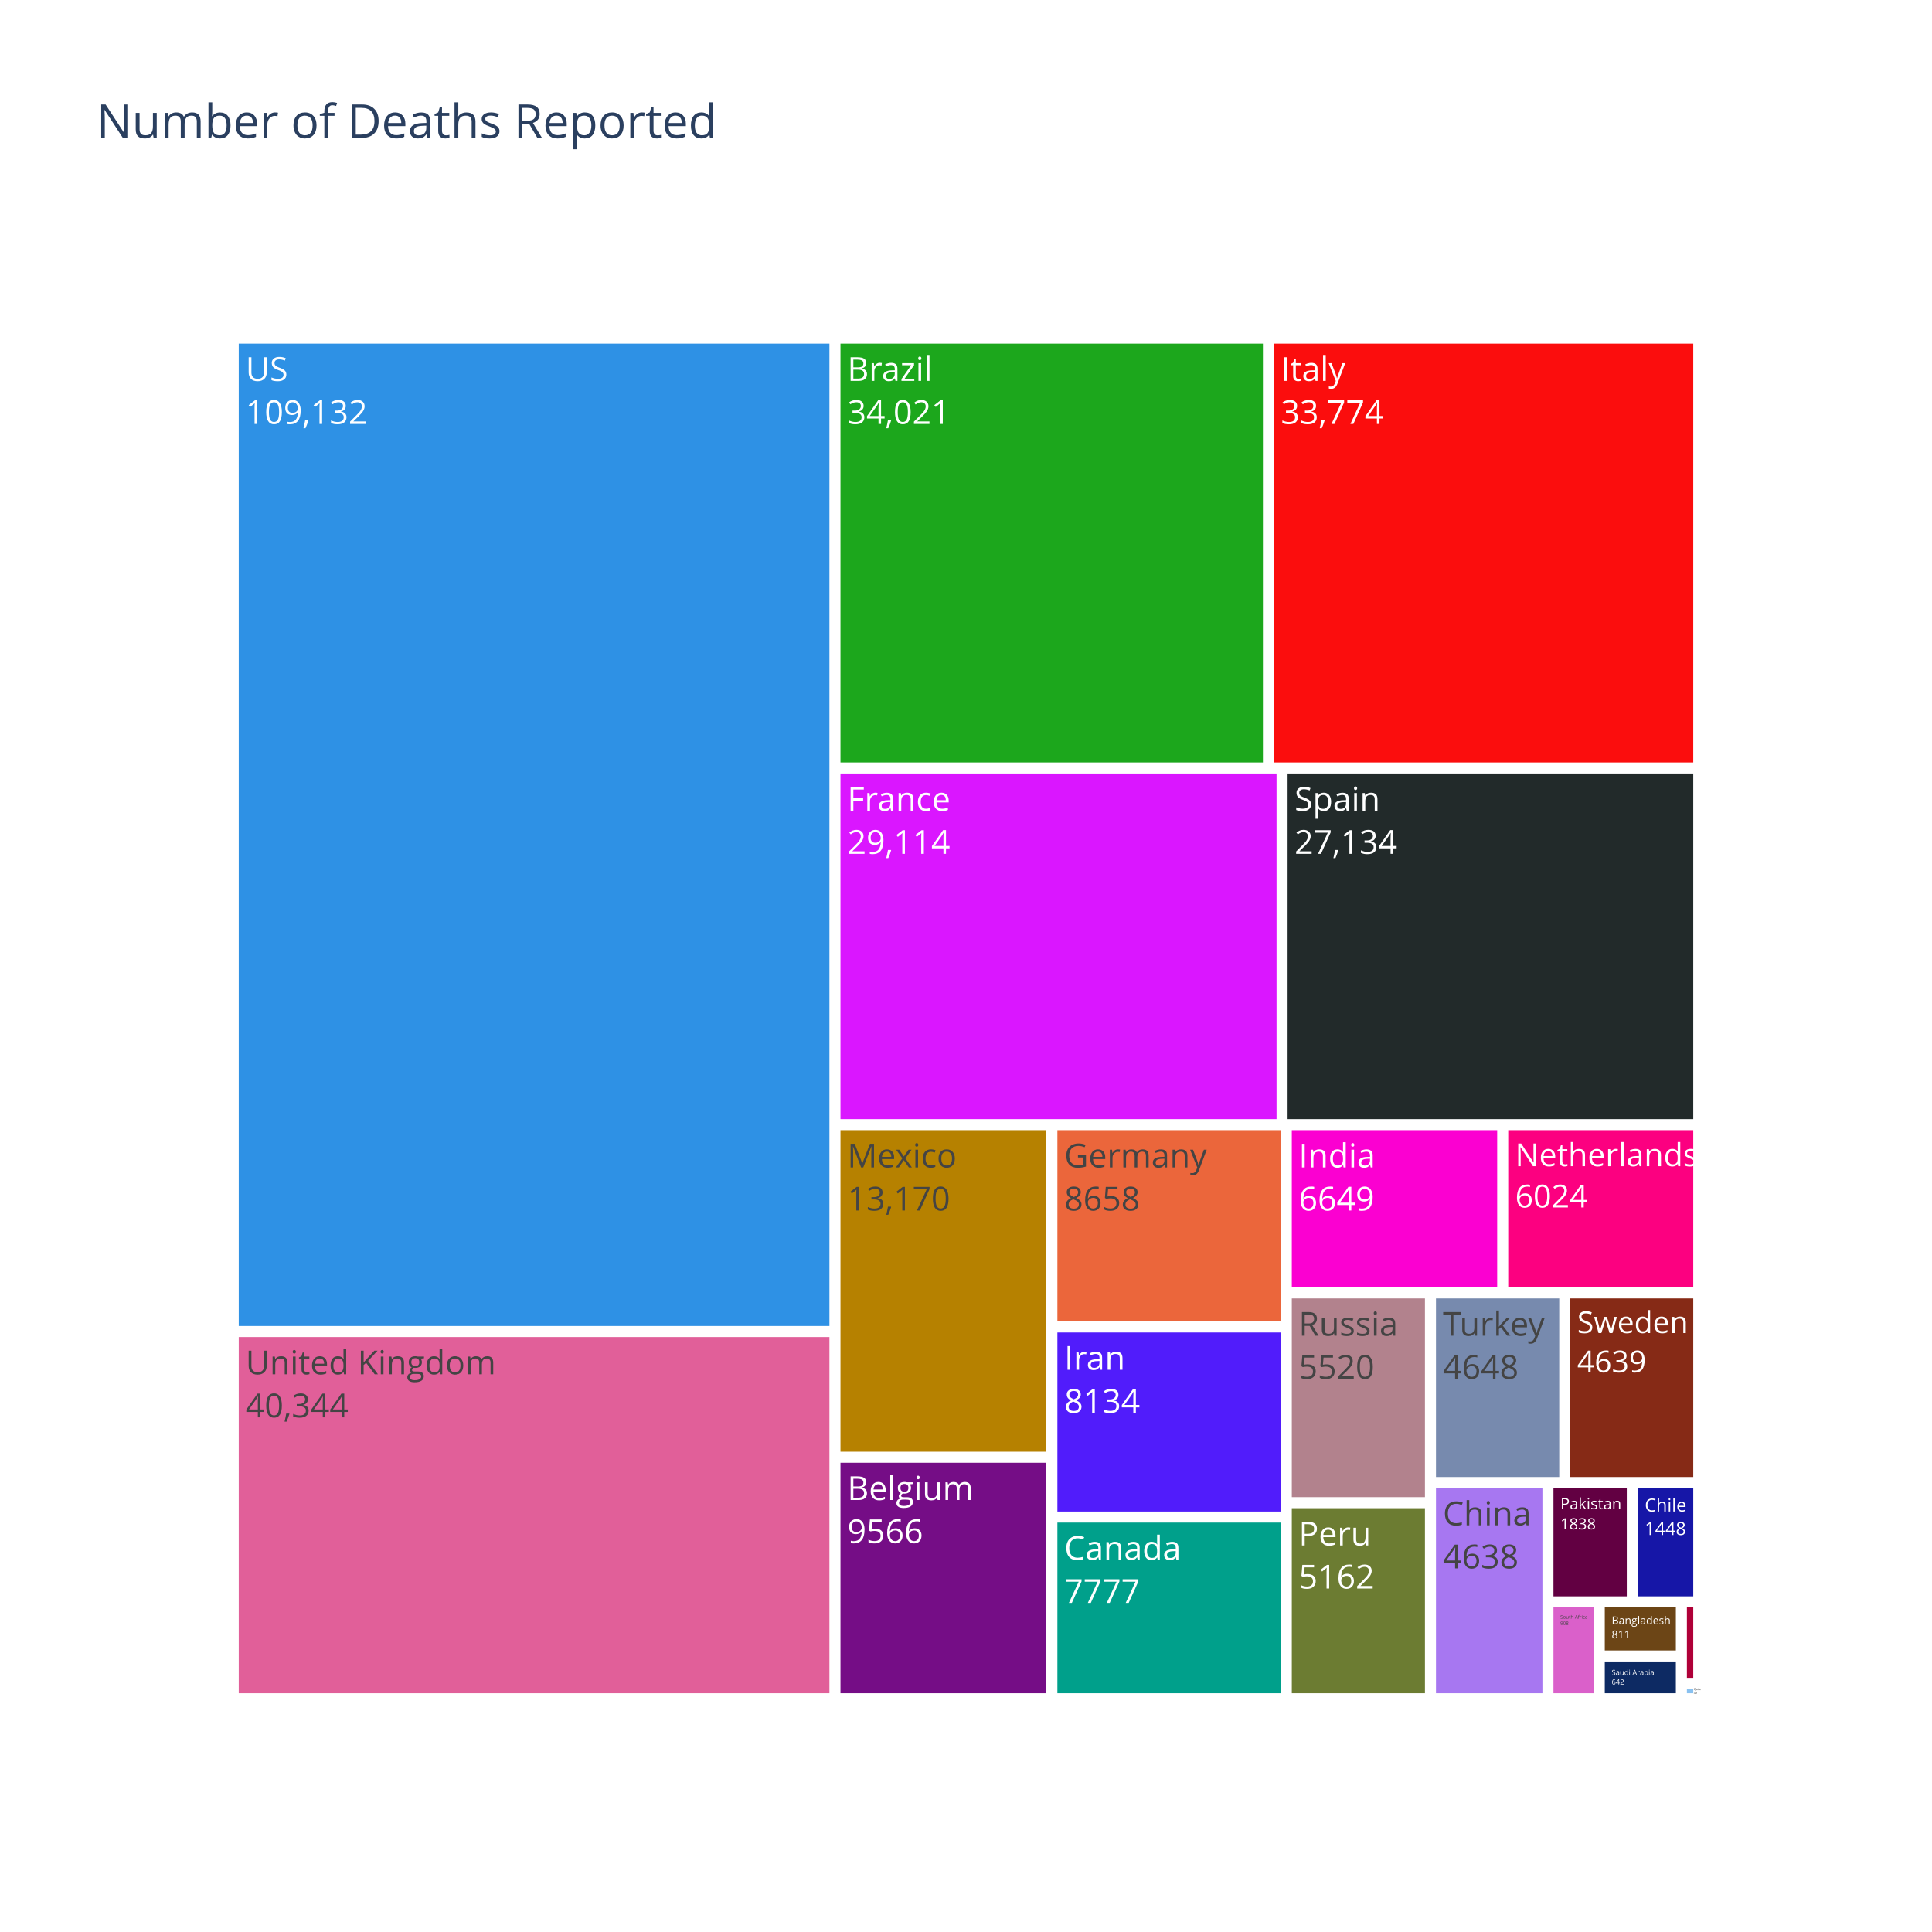
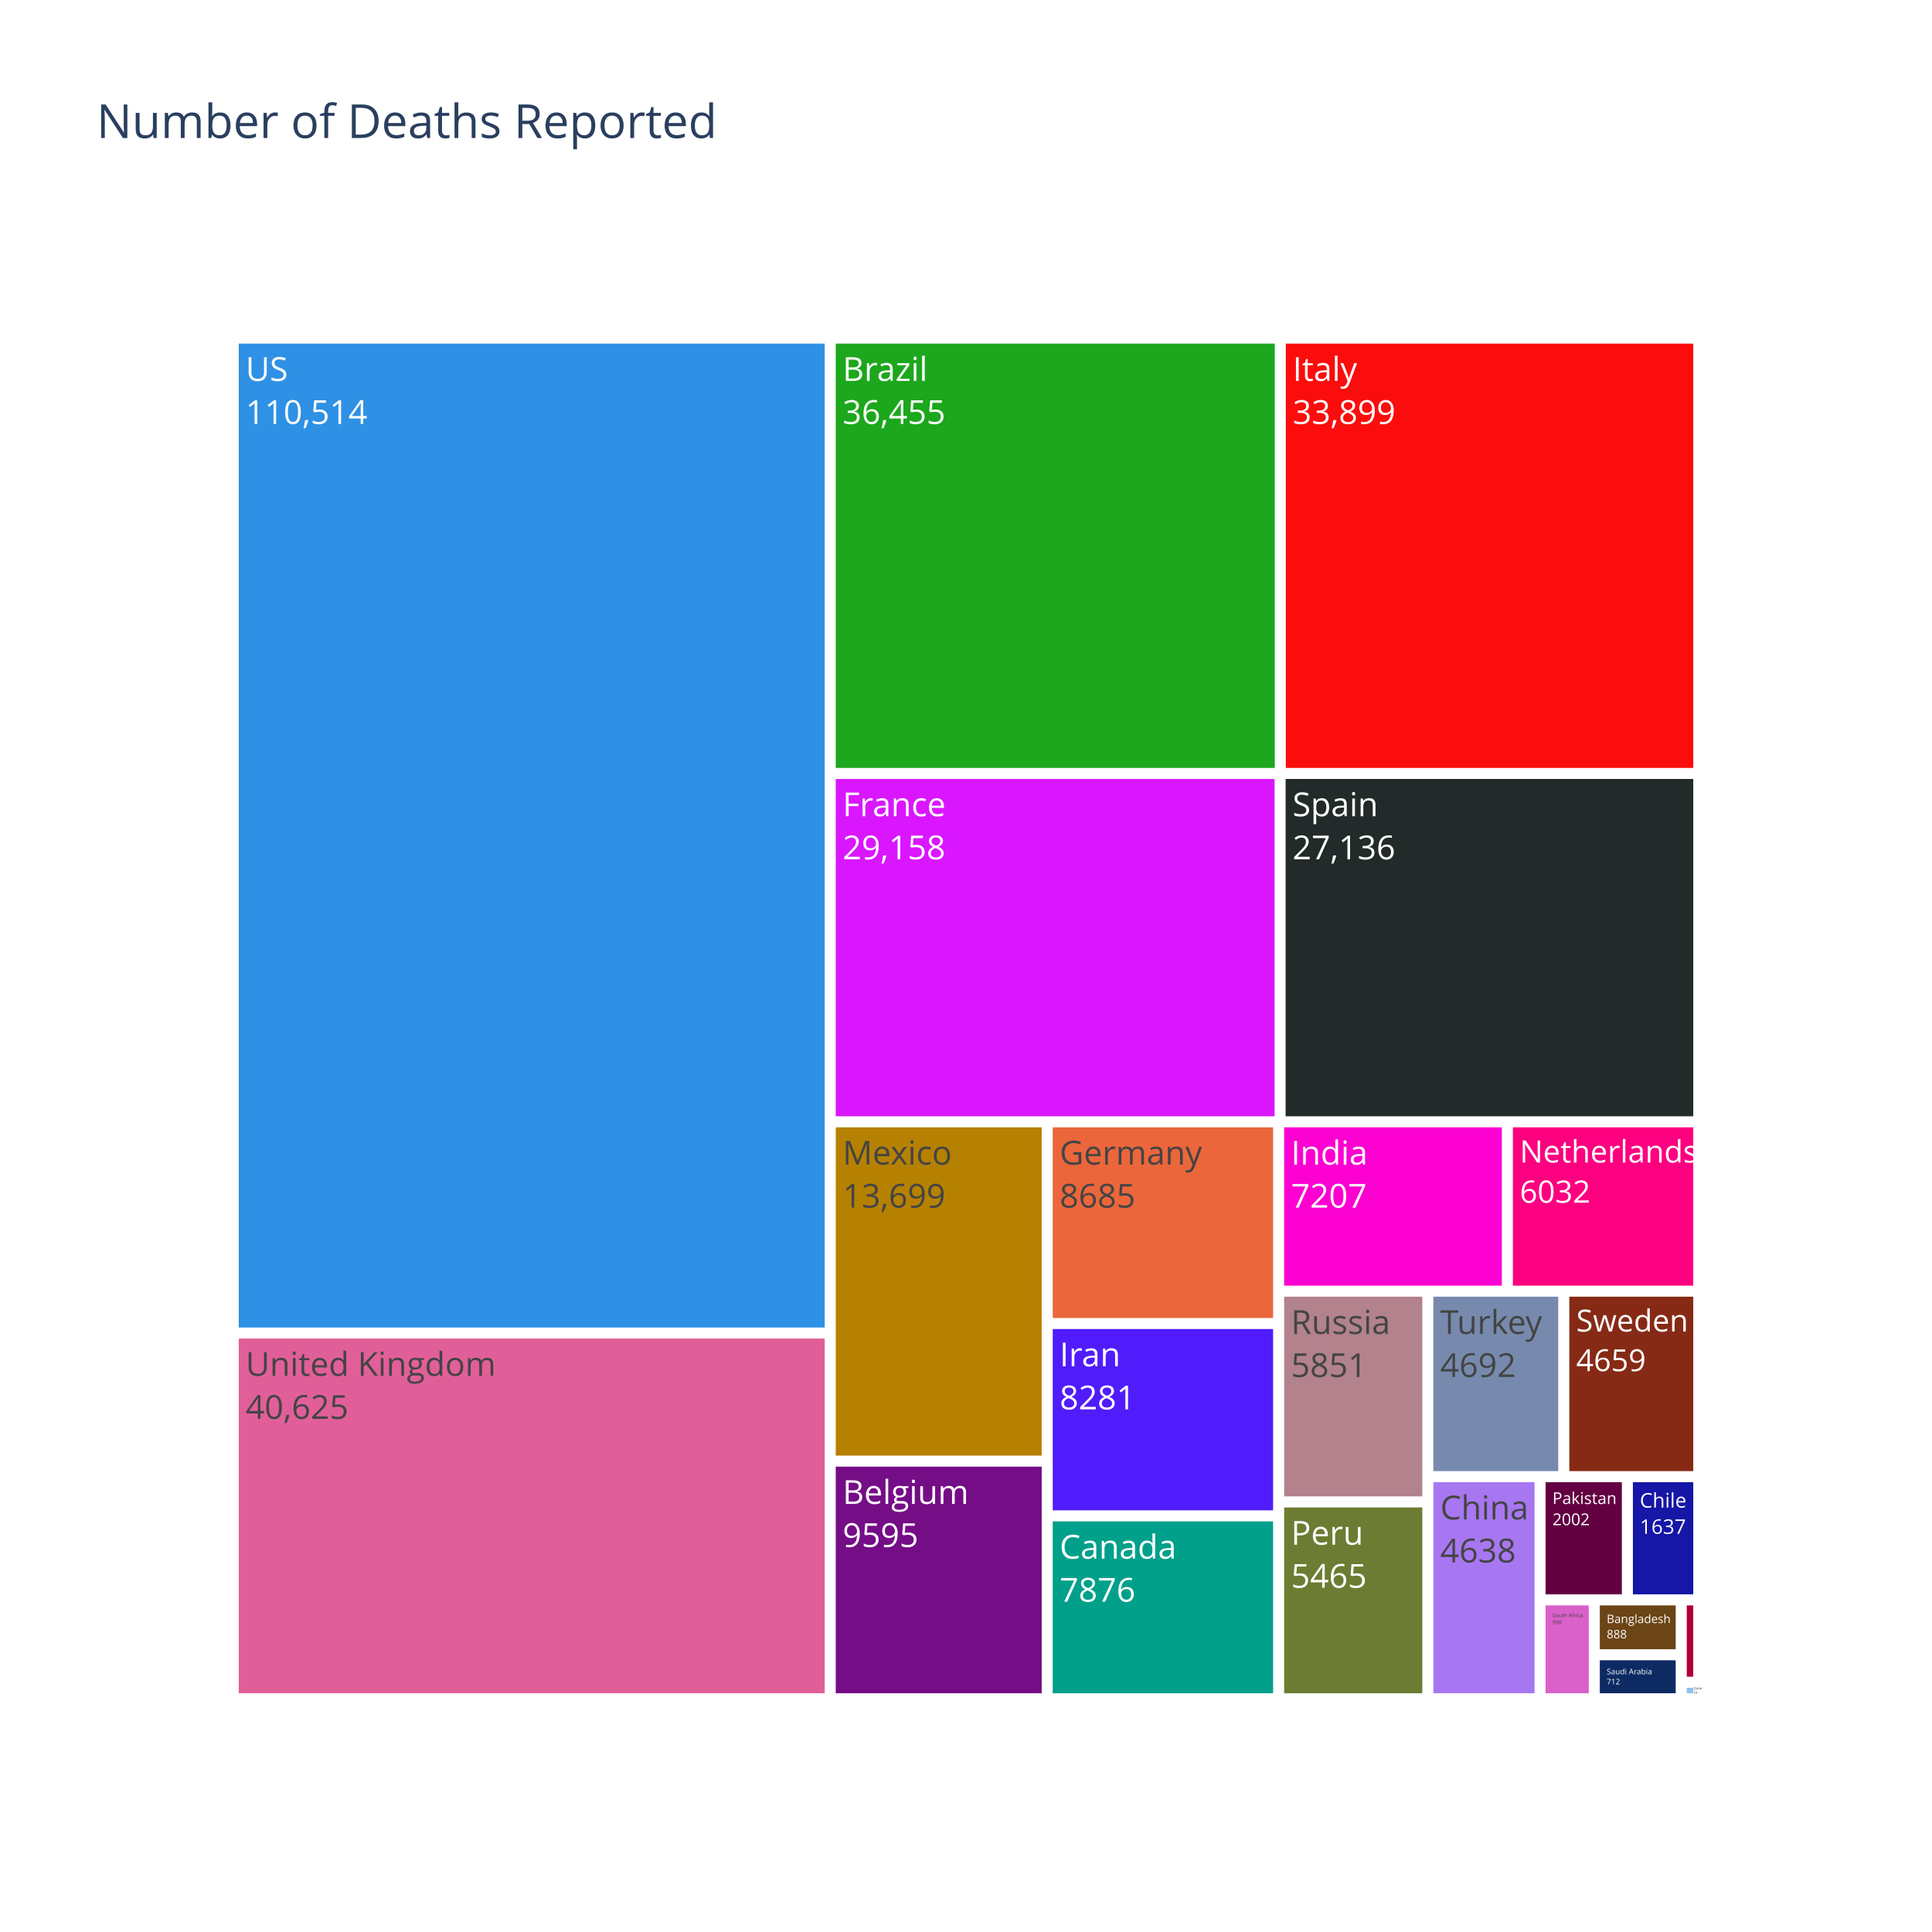
<svg xmlns="http://www.w3.org/2000/svg" class="main-svg" width="700" height="700" style="" viewBox="0 0 700 700">
  <rect x="0" y="0" width="700" height="700" style="fill: rgb(255, 255, 255); fill-opacity: 1;" />
-   <defs id="defs-626f45">
+   <defs id="defs-790d13">
    <g class="clips" />
    <g class="gradients" />
  </defs>
  <g class="bglayer" />
  <g class="layer-below">
    <g class="imagelayer" />
    <g class="shapelayer" />
  </g>
  <g class="cartesianlayer" />
  <g class="polarlayer" />
  <g class="ternarylayer" />
  <g class="geolayer" />
  <g class="funnelarealayer" />
  <g class="pielayer" />
  <g class="treemaplayer">
    <g class="trace treemap" style="opacity: 1;">
      <g class="slice cursor-pointer">
        <path class="surface" d="M80,100L620,100L620,620L80,620Z" style="pointer-events: all; stroke-width: 0; fill: rgb(0, 0, 0); fill-opacity: 0; stroke: rgb(0, 0, 0); stroke-opacity: 0; opacity: 0;" />
        <g class="slicetext">
          <text data-notex="1" class="slicetext" text-anchor="start" x="0" y="0" style="font-family: 'Open Sans', verdana, arial, sans-serif; font-size: 12px; fill: rgb(42, 63, 95); fill-opacity: 1; white-space: pre;" transform="translate(86,114)"> </text>
        </g>
      </g>
      <g class="slice cursor-pointer">
-         <path class="surface" d="M86,124L301.019,124L301.019,480.938L86,480.938Z" style="pointer-events: all; stroke-width: 1; fill: rgb(46, 145, 229); fill-opacity: 1; stroke: rgb(255, 255, 255); stroke-opacity: 1; opacity: 1;" />
+         <path class="surface" d="M86,124L299.304,124L299.304,481.485L86,481.485Z" style="pointer-events: all; stroke-width: 1; fill: rgb(46, 145, 229); fill-opacity: 1; stroke: rgb(255, 255, 255); stroke-opacity: 1; opacity: 1;" />
        <g class="slicetext">
          <text data-notex="1" class="slicetext" text-anchor="start" x="0" y="0" style="font-family: 'Open Sans', verdana, arial, sans-serif; font-size: 12px; fill: rgb(255, 255, 255); fill-opacity: 1; white-space: pre;" transform="translate(89,138)">
            <tspan class="line" dy="0em" x="0" y="0">US</tspan>
-             <tspan class="line" dy="1.3em" x="0" y="0">109,132</tspan>
-           </text>
-         </g>
-       </g>
-       <g class="slice cursor-pointer">
-         <path class="surface" d="M86,483.938L301.019,483.938L301.019,614L86,614Z" style="pointer-events: all; stroke-width: 1; fill: rgb(225, 95, 153); fill-opacity: 1; stroke: rgb(255, 255, 255); stroke-opacity: 1; opacity: 1;" />
-         <g class="slicetext">
-           <text data-notex="1" class="slicetext" text-anchor="start" x="0" y="0" style="font-family: 'Open Sans', verdana, arial, sans-serif; font-size: 12px; fill: rgb(68, 68, 68); fill-opacity: 1; white-space: pre;" transform="translate(89,497.9379)">
+             <tspan class="line" dy="1.3em" x="0" y="0">110,514</tspan>
+           </text>
+         </g>
+       </g>
+       <g class="slice cursor-pointer">
+         <path class="surface" d="M86,484.485L299.304,484.485L299.304,614L86,614Z" style="pointer-events: all; stroke-width: 1; fill: rgb(225, 95, 153); fill-opacity: 1; stroke: rgb(255, 255, 255); stroke-opacity: 1; opacity: 1;" />
+         <g class="slicetext">
+           <text data-notex="1" class="slicetext" text-anchor="start" x="0" y="0" style="font-family: 'Open Sans', verdana, arial, sans-serif; font-size: 12px; fill: rgb(68, 68, 68); fill-opacity: 1; white-space: pre;" transform="translate(89,498.4854)">
            <tspan class="line" dy="0em" x="0" y="0">United Kingdom</tspan>
-             <tspan class="line" dy="1.3em" x="0" y="0">40,344</tspan>
-           </text>
-         </g>
-       </g>
-       <g class="slice cursor-pointer">
-         <path class="surface" d="M304.019,124L458.08,124L458.08,276.758L304.019,276.758Z" style="pointer-events: all; stroke-width: 1; fill: rgb(28, 167, 28); fill-opacity: 1; stroke: rgb(255, 255, 255); stroke-opacity: 1; opacity: 1;" />
-         <g class="slicetext">
-           <text data-notex="1" class="slicetext" text-anchor="start" x="0" y="0" style="font-family: 'Open Sans', verdana, arial, sans-serif; font-size: 12px; fill: rgb(255, 255, 255); fill-opacity: 1; white-space: pre;" transform="translate(307.0189,138)">
+             <tspan class="line" dy="1.3em" x="0" y="0">40,625</tspan>
+           </text>
+         </g>
+       </g>
+       <g class="slice cursor-pointer">
+         <path class="surface" d="M302.304,124L462.369,124L462.369,278.737L302.304,278.737Z" style="pointer-events: all; stroke-width: 1; fill: rgb(28, 167, 28); fill-opacity: 1; stroke: rgb(255, 255, 255); stroke-opacity: 1; opacity: 1;" />
+         <g class="slicetext">
+           <text data-notex="1" class="slicetext" text-anchor="start" x="0" y="0" style="font-family: 'Open Sans', verdana, arial, sans-serif; font-size: 12px; fill: rgb(255, 255, 255); fill-opacity: 1; white-space: pre;" transform="translate(305.3045,138)">
            <tspan class="line" dy="0em" x="0" y="0">Brazil</tspan>
-             <tspan class="line" dy="1.3em" x="0" y="0">34,021</tspan>
-           </text>
-         </g>
-       </g>
-       <g class="slice cursor-pointer">
-         <path class="surface" d="M461.08,124L614,124L614,276.758L461.08,276.758Z" style="pointer-events: all; stroke-width: 1; fill: rgb(251, 13, 13); fill-opacity: 1; stroke: rgb(255, 255, 255); stroke-opacity: 1; opacity: 1;" />
-         <g class="slicetext">
-           <text data-notex="1" class="slicetext" text-anchor="start" x="0" y="0" style="font-family: 'Open Sans', verdana, arial, sans-serif; font-size: 12px; fill: rgb(255, 255, 255); fill-opacity: 1; white-space: pre;" transform="translate(464.0796,138)">
+             <tspan class="line" dy="1.3em" x="0" y="0">36,455</tspan>
+           </text>
+         </g>
+       </g>
+       <g class="slice cursor-pointer">
+         <path class="surface" d="M465.369,124L614,124L614,278.737L465.369,278.737Z" style="pointer-events: all; stroke-width: 1; fill: rgb(251, 13, 13); fill-opacity: 1; stroke: rgb(255, 255, 255); stroke-opacity: 1; opacity: 1;" />
+         <g class="slicetext">
+           <text data-notex="1" class="slicetext" text-anchor="start" x="0" y="0" style="font-family: 'Open Sans', verdana, arial, sans-serif; font-size: 12px; fill: rgb(255, 255, 255); fill-opacity: 1; white-space: pre;" transform="translate(468.3688,138)">
            <tspan class="line" dy="0em" x="0" y="0">Italy</tspan>
-             <tspan class="line" dy="1.3em" x="0" y="0">33,774</tspan>
-           </text>
-         </g>
-       </g>
-       <g class="slice cursor-pointer">
-         <path class="surface" d="M304.019,279.758L463.018,279.758L463.018,405.986L304.019,405.986Z" style="pointer-events: all; stroke-width: 1; fill: rgb(218, 22, 255); fill-opacity: 1; stroke: rgb(255, 255, 255); stroke-opacity: 1; opacity: 1;" />
-         <g class="slicetext">
-           <text data-notex="1" class="slicetext" text-anchor="start" x="0" y="0" style="font-family: 'Open Sans', verdana, arial, sans-serif; font-size: 12px; fill: rgb(255, 255, 255); fill-opacity: 1; white-space: pre;" transform="translate(307.0189,293.7576)">
+             <tspan class="line" dy="1.3em" x="0" y="0">33,899</tspan>
+           </text>
+         </g>
+       </g>
+       <g class="slice cursor-pointer">
+         <path class="surface" d="M302.304,281.737L462.304,281.737L462.304,404.951L302.304,404.951Z" style="pointer-events: all; stroke-width: 1; fill: rgb(218, 22, 255); fill-opacity: 1; stroke: rgb(255, 255, 255); stroke-opacity: 1; opacity: 1;" />
+         <g class="slicetext">
+           <text data-notex="1" class="slicetext" text-anchor="start" x="0" y="0" style="font-family: 'Open Sans', verdana, arial, sans-serif; font-size: 12px; fill: rgb(255, 255, 255); fill-opacity: 1; white-space: pre;" transform="translate(305.3045,295.7372)">
            <tspan class="line" dy="0em" x="0" y="0">France</tspan>
-             <tspan class="line" dy="1.3em" x="0" y="0">29,114</tspan>
-           </text>
-         </g>
-       </g>
-       <g class="slice cursor-pointer">
-         <path class="surface" d="M466.018,279.758L614,279.758L614,405.986L466.018,405.986Z" style="pointer-events: all; stroke-width: 1; fill: rgb(34, 42, 42); fill-opacity: 1; stroke: rgb(255, 255, 255); stroke-opacity: 1; opacity: 1;" />
-         <g class="slicetext">
-           <text data-notex="1" class="slicetext" text-anchor="start" x="0" y="0" style="font-family: 'Open Sans', verdana, arial, sans-serif; font-size: 12px; fill: rgb(255, 255, 255); fill-opacity: 1; white-space: pre;" transform="translate(469.0181,293.7576)">
+             <tspan class="line" dy="1.3em" x="0" y="0">29,158</tspan>
+           </text>
+         </g>
+       </g>
+       <g class="slice cursor-pointer">
+         <path class="surface" d="M465.304,281.737L614,281.737L614,404.951L465.304,404.951Z" style="pointer-events: all; stroke-width: 1; fill: rgb(34, 42, 42); fill-opacity: 1; stroke: rgb(255, 255, 255); stroke-opacity: 1; opacity: 1;" />
+         <g class="slicetext">
+           <text data-notex="1" class="slicetext" text-anchor="start" x="0" y="0" style="font-family: 'Open Sans', verdana, arial, sans-serif; font-size: 12px; fill: rgb(255, 255, 255); fill-opacity: 1; white-space: pre;" transform="translate(468.304,295.7372)">
            <tspan class="line" dy="0em" x="0" y="0">Spain</tspan>
-             <tspan class="line" dy="1.3em" x="0" y="0">27,134</tspan>
-           </text>
-         </g>
-       </g>
-       <g class="slice cursor-pointer">
-         <path class="surface" d="M304.019,408.986L379.613,408.986L379.613,526.48L304.019,526.48Z" style="pointer-events: all; stroke-width: 1; fill: rgb(182, 129, 0); fill-opacity: 1; stroke: rgb(255, 255, 255); stroke-opacity: 1; opacity: 1;" />
-         <g class="slicetext">
-           <text data-notex="1" class="slicetext" text-anchor="start" x="0" y="0" style="font-family: 'Open Sans', verdana, arial, sans-serif; font-size: 12px; fill: rgb(68, 68, 68); fill-opacity: 1; white-space: pre;" transform="translate(307.0189,422.9862)">
+             <tspan class="line" dy="1.3em" x="0" y="0">27,136</tspan>
+           </text>
+         </g>
+       </g>
+       <g class="slice cursor-pointer">
+         <path class="surface" d="M302.304,407.951L377.924,407.951L377.924,527.891L302.304,527.891Z" style="pointer-events: all; stroke-width: 1; fill: rgb(182, 129, 0); fill-opacity: 1; stroke: rgb(255, 255, 255); stroke-opacity: 1; opacity: 1;" />
+         <g class="slicetext">
+           <text data-notex="1" class="slicetext" text-anchor="start" x="0" y="0" style="font-family: 'Open Sans', verdana, arial, sans-serif; font-size: 12px; fill: rgb(68, 68, 68); fill-opacity: 1; white-space: pre;" transform="translate(305.3045,421.9512)">
            <tspan class="line" dy="0em" x="0" y="0">Mexico</tspan>
-             <tspan class="line" dy="1.3em" x="0" y="0">13,170</tspan>
-           </text>
-         </g>
-       </g>
-       <g class="slice cursor-pointer">
-         <path class="surface" d="M304.019,529.48L379.613,529.48L379.613,614L304.019,614Z" style="pointer-events: all; stroke-width: 1; fill: rgb(117, 13, 134); fill-opacity: 1; stroke: rgb(255, 255, 255); stroke-opacity: 1; opacity: 1;" />
-         <g class="slicetext">
-           <text data-notex="1" class="slicetext" text-anchor="start" x="0" y="0" style="font-family: 'Open Sans', verdana, arial, sans-serif; font-size: 12px; fill: rgb(255, 255, 255); fill-opacity: 1; white-space: pre;" transform="translate(307.0189,543.4798)">
+             <tspan class="line" dy="1.3em" x="0" y="0">13,699</tspan>
+           </text>
+         </g>
+       </g>
+       <g class="slice cursor-pointer">
+         <path class="surface" d="M302.304,530.891L377.924,530.891L377.924,614L302.304,614Z" style="pointer-events: all; stroke-width: 1; fill: rgb(117, 13, 134); fill-opacity: 1; stroke: rgb(255, 255, 255); stroke-opacity: 1; opacity: 1;" />
+         <g class="slicetext">
+           <text data-notex="1" class="slicetext" text-anchor="start" x="0" y="0" style="font-family: 'Open Sans', verdana, arial, sans-serif; font-size: 12px; fill: rgb(255, 255, 255); fill-opacity: 1; white-space: pre;" transform="translate(305.3045,544.891)">
            <tspan class="line" dy="0em" x="0" y="0">Belgium</tspan>
-             <tspan class="line" dy="1.3em" x="0" y="0">9566</tspan>
-           </text>
-         </g>
-       </g>
-       <g class="slice cursor-pointer">
-         <path class="surface" d="M382.613,408.986L464.544,408.986L464.544,479.289L382.613,479.289Z" style="pointer-events: all; stroke-width: 1; fill: rgb(235, 102, 59); fill-opacity: 1; stroke: rgb(255, 255, 255); stroke-opacity: 1; opacity: 1;" />
-         <g class="slicetext">
-           <text data-notex="1" class="slicetext" text-anchor="start" x="0" y="0" style="font-family: 'Open Sans', verdana, arial, sans-serif; font-size: 12px; fill: rgb(68, 68, 68); fill-opacity: 1; white-space: pre;" transform="translate(385.6133,422.9862)">
+             <tspan class="line" dy="1.3em" x="0" y="0">9595</tspan>
+           </text>
+         </g>
+       </g>
+       <g class="slice cursor-pointer">
+         <path class="surface" d="M380.924,407.951L461.769,407.951L461.769,478.037L380.924,478.037Z" style="pointer-events: all; stroke-width: 1; fill: rgb(235, 102, 59); fill-opacity: 1; stroke: rgb(255, 255, 255); stroke-opacity: 1; opacity: 1;" />
+         <g class="slicetext">
+           <text data-notex="1" class="slicetext" text-anchor="start" x="0" y="0" style="font-family: 'Open Sans', verdana, arial, sans-serif; font-size: 12px; fill: rgb(68, 68, 68); fill-opacity: 1; white-space: pre;" transform="translate(383.9244,421.9512)">
            <tspan class="line" dy="0em" x="0" y="0">Germany</tspan>
-             <tspan class="line" dy="1.3em" x="0" y="0">8658</tspan>
-           </text>
-         </g>
-       </g>
-       <g class="slice cursor-pointer">
-         <path class="surface" d="M382.613,482.289L464.544,482.289L464.544,548.156L382.613,548.156Z" style="pointer-events: all; stroke-width: 1; fill: rgb(81, 28, 251); fill-opacity: 1; stroke: rgb(255, 255, 255); stroke-opacity: 1; opacity: 1;" />
-         <g class="slicetext">
-           <text data-notex="1" class="slicetext" text-anchor="start" x="0" y="0" style="font-family: 'Open Sans', verdana, arial, sans-serif; font-size: 12px; fill: rgb(255, 255, 255); fill-opacity: 1; white-space: pre;" transform="translate(385.6133,496.2893)">
+             <tspan class="line" dy="1.3em" x="0" y="0">8685</tspan>
+           </text>
+         </g>
+       </g>
+       <g class="slice cursor-pointer">
+         <path class="surface" d="M380.924,481.037L461.769,481.037L461.769,547.722L380.924,547.722Z" style="pointer-events: all; stroke-width: 1; fill: rgb(81, 28, 251); fill-opacity: 1; stroke: rgb(255, 255, 255); stroke-opacity: 1; opacity: 1;" />
+         <g class="slicetext">
+           <text data-notex="1" class="slicetext" text-anchor="start" x="0" y="0" style="font-family: 'Open Sans', verdana, arial, sans-serif; font-size: 12px; fill: rgb(255, 255, 255); fill-opacity: 1; white-space: pre;" transform="translate(383.9244,495.0367)">
            <tspan class="line" dy="0em" x="0" y="0">Iran</tspan>
-             <tspan class="line" dy="1.3em" x="0" y="0">8134</tspan>
-           </text>
-         </g>
-       </g>
-       <g class="slice cursor-pointer">
-         <path class="surface" d="M382.613,551.156L464.544,551.156L464.544,614L382.613,614Z" style="pointer-events: all; stroke-width: 1; fill: rgb(0, 160, 139); fill-opacity: 1; stroke: rgb(255, 255, 255); stroke-opacity: 1; opacity: 1;" />
-         <g class="slicetext">
-           <text data-notex="1" class="slicetext" text-anchor="start" x="0" y="0" style="font-family: 'Open Sans', verdana, arial, sans-serif; font-size: 12px; fill: rgb(255, 255, 255); fill-opacity: 1; white-space: pre;" transform="translate(385.6133,565.1559)">
+             <tspan class="line" dy="1.3em" x="0" y="0">8281</tspan>
+           </text>
+         </g>
+       </g>
+       <g class="slice cursor-pointer">
+         <path class="surface" d="M380.924,550.722L461.769,550.722L461.769,614L380.924,614Z" style="pointer-events: all; stroke-width: 1; fill: rgb(0, 160, 139); fill-opacity: 1; stroke: rgb(255, 255, 255); stroke-opacity: 1; opacity: 1;" />
+         <g class="slicetext">
+           <text data-notex="1" class="slicetext" text-anchor="start" x="0" y="0" style="font-family: 'Open Sans', verdana, arial, sans-serif; font-size: 12px; fill: rgb(255, 255, 255); fill-opacity: 1; white-space: pre;" transform="translate(383.9244,564.7224)">
            <tspan class="line" dy="0em" x="0" y="0">Canada</tspan>
-             <tspan class="line" dy="1.3em" x="0" y="0">7777</tspan>
-           </text>
-         </g>
-       </g>
-       <g class="slice cursor-pointer">
-         <path class="surface" d="M467.544,408.986L542.957,408.986L542.957,466.959L467.544,466.959Z" style="pointer-events: all; stroke-width: 1; fill: rgb(251, 0, 209); fill-opacity: 1; stroke: rgb(255, 255, 255); stroke-opacity: 1; opacity: 1;" />
-         <g class="slicetext">
-           <text data-notex="1" class="slicetext" text-anchor="start" x="0" y="0" style="font-family: 'Open Sans', verdana, arial, sans-serif; font-size: 12px; fill: rgb(255, 255, 255); fill-opacity: 1; white-space: pre;" transform="translate(470.5441,422.9862)">
+             <tspan class="line" dy="1.3em" x="0" y="0">7876</tspan>
+           </text>
+         </g>
+       </g>
+       <g class="slice cursor-pointer">
+         <path class="surface" d="M464.769,407.951L544.64,407.951L544.64,466.312L464.769,466.312Z" style="pointer-events: all; stroke-width: 1; fill: rgb(251, 0, 209); fill-opacity: 1; stroke: rgb(255, 255, 255); stroke-opacity: 1; opacity: 1;" />
+         <g class="slicetext">
+           <text data-notex="1" class="slicetext" text-anchor="start" x="0" y="0" style="font-family: 'Open Sans', verdana, arial, sans-serif; font-size: 12px; fill: rgb(255, 255, 255); fill-opacity: 1; white-space: pre;" transform="translate(467.7689,421.9512)">
            <tspan class="line" dy="0em" x="0" y="0">India</tspan>
-             <tspan class="line" dy="1.3em" x="0" y="0">6649</tspan>
-           </text>
-         </g>
-       </g>
-       <g class="slice cursor-pointer">
-         <path class="surface" d="M545.957,408.986L614,408.986L614,466.959L545.957,466.959Z" style="pointer-events: all; stroke-width: 1; fill: rgb(252, 0, 128); fill-opacity: 1; stroke: rgb(255, 255, 255); stroke-opacity: 1; opacity: 1;" />
-         <g class="slicetext">
-           <text data-notex="1" class="slicetext" text-anchor="start" x="0" y="0" style="font-family: 'Open Sans', verdana, arial, sans-serif; font-size: 12px; fill: rgb(255, 255, 255); fill-opacity: 1; white-space: pre;" transform="translate(548.9574,422.5314)scale(0.9586488)">
+             <tspan class="line" dy="1.3em" x="0" y="0">7207</tspan>
+           </text>
+         </g>
+       </g>
+       <g class="slice cursor-pointer">
+         <path class="surface" d="M547.64,407.951L614,407.951L614,466.312L547.64,466.312Z" style="pointer-events: all; stroke-width: 1; fill: rgb(252, 0, 128); fill-opacity: 1; stroke: rgb(255, 255, 255); stroke-opacity: 1; opacity: 1;" />
+         <g class="slicetext">
+           <text data-notex="1" class="slicetext" text-anchor="start" x="0" y="0" style="font-family: 'Open Sans', verdana, arial, sans-serif; font-size: 12px; fill: rgb(255, 255, 255); fill-opacity: 1; white-space: pre;" transform="translate(550.6399,421.2104)scale(0.9326519)">
            <tspan class="line" dy="0em" x="0" y="0">Netherlands</tspan>
-             <tspan class="line" dy="1.3em" x="0" y="0">6024</tspan>
-           </text>
-         </g>
-       </g>
-       <g class="slice cursor-pointer">
-         <path class="surface" d="M467.544,469.959L516.782,469.959L516.782,542.943L467.544,542.943Z" style="pointer-events: all; stroke-width: 1; fill: rgb(178, 130, 141); fill-opacity: 1; stroke: rgb(255, 255, 255); stroke-opacity: 1; opacity: 1;" />
-         <g class="slicetext">
-           <text data-notex="1" class="slicetext" text-anchor="start" x="0" y="0" style="font-family: 'Open Sans', verdana, arial, sans-serif; font-size: 12px; fill: rgb(68, 68, 68); fill-opacity: 1; white-space: pre;" transform="translate(470.5441,483.959)">
+             <tspan class="line" dy="1.3em" x="0" y="0">6032</tspan>
+           </text>
+         </g>
+       </g>
+       <g class="slice cursor-pointer">
+         <path class="surface" d="M464.769,469.312L515.83,469.312L515.83,542.675L464.769,542.675Z" style="pointer-events: all; stroke-width: 1; fill: rgb(178, 130, 141); fill-opacity: 1; stroke: rgb(255, 255, 255); stroke-opacity: 1; opacity: 1;" />
+         <g class="slicetext">
+           <text data-notex="1" class="slicetext" text-anchor="start" x="0" y="0" style="font-family: 'Open Sans', verdana, arial, sans-serif; font-size: 12px; fill: rgb(68, 68, 68); fill-opacity: 1; white-space: pre;" transform="translate(467.7689,483.3116)">
            <tspan class="line" dy="0em" x="0" y="0">Russia</tspan>
-             <tspan class="line" dy="1.3em" x="0" y="0">5520</tspan>
-           </text>
-         </g>
-       </g>
-       <g class="slice cursor-pointer">
-         <path class="surface" d="M467.544,545.943L516.782,545.943L516.782,614L467.544,614Z" style="pointer-events: all; stroke-width: 1; fill: rgb(108, 124, 50); fill-opacity: 1; stroke: rgb(255, 255, 255); stroke-opacity: 1; opacity: 1;" />
-         <g class="slicetext">
-           <text data-notex="1" class="slicetext" text-anchor="start" x="0" y="0" style="font-family: 'Open Sans', verdana, arial, sans-serif; font-size: 12px; fill: rgb(255, 255, 255); fill-opacity: 1; white-space: pre;" transform="translate(470.5441,559.9435)">
+             <tspan class="line" dy="1.3em" x="0" y="0">5851</tspan>
+           </text>
+         </g>
+       </g>
+       <g class="slice cursor-pointer">
+         <path class="surface" d="M464.769,545.675L515.83,545.675L515.83,614L464.769,614Z" style="pointer-events: all; stroke-width: 1; fill: rgb(108, 124, 50); fill-opacity: 1; stroke: rgb(255, 255, 255); stroke-opacity: 1; opacity: 1;" />
+         <g class="slicetext">
+           <text data-notex="1" class="slicetext" text-anchor="start" x="0" y="0" style="font-family: 'Open Sans', verdana, arial, sans-serif; font-size: 12px; fill: rgb(255, 255, 255); fill-opacity: 1; white-space: pre;" transform="translate(467.7689,559.6747)">
            <tspan class="line" dy="0em" x="0" y="0">Peru</tspan>
-             <tspan class="line" dy="1.3em" x="0" y="0">5162</tspan>
-           </text>
-         </g>
-       </g>
-       <g class="slice cursor-pointer">
-         <path class="surface" d="M519.782,469.959L565.438,469.959L565.438,535.65L519.782,535.65Z" style="pointer-events: all; stroke-width: 1; fill: rgb(119, 138, 174); fill-opacity: 1; stroke: rgb(255, 255, 255); stroke-opacity: 1; opacity: 1;" />
-         <g class="slicetext">
-           <text data-notex="1" class="slicetext" text-anchor="start" x="0" y="0" style="font-family: 'Open Sans', verdana, arial, sans-serif; font-size: 12px; fill: rgb(68, 68, 68); fill-opacity: 1; white-space: pre;" transform="translate(522.7818,483.959)">
+             <tspan class="line" dy="1.3em" x="0" y="0">5465</tspan>
+           </text>
+         </g>
+       </g>
+       <g class="slice cursor-pointer">
+         <path class="surface" d="M518.83,469.312L565.088,469.312L565.088,533.518L518.83,533.518Z" style="pointer-events: all; stroke-width: 1; fill: rgb(119, 138, 174); fill-opacity: 1; stroke: rgb(255, 255, 255); stroke-opacity: 1; opacity: 1;" />
+         <g class="slicetext">
+           <text data-notex="1" class="slicetext" text-anchor="start" x="0" y="0" style="font-family: 'Open Sans', verdana, arial, sans-serif; font-size: 12px; fill: rgb(68, 68, 68); fill-opacity: 1; white-space: pre;" transform="translate(521.8297,483.3116)">
            <tspan class="line" dy="0em" x="0" y="0">Turkey</tspan>
-             <tspan class="line" dy="1.3em" x="0" y="0">4648</tspan>
-           </text>
-         </g>
-       </g>
-       <g class="slice cursor-pointer">
-         <path class="surface" d="M568.438,469.959L614,469.959L614,535.65L568.438,535.65Z" style="pointer-events: all; stroke-width: 1; fill: rgb(134, 42, 22); fill-opacity: 1; stroke: rgb(255, 255, 255); stroke-opacity: 1; opacity: 1;" />
-         <g class="slicetext">
-           <text data-notex="1" class="slicetext" text-anchor="start" x="0" y="0" style="font-family: 'Open Sans', verdana, arial, sans-serif; font-size: 12px; fill: rgb(255, 255, 255); fill-opacity: 1; white-space: pre;" transform="translate(571.438,482.992)scale(0.9120922)">
+             <tspan class="line" dy="1.3em" x="0" y="0">4692</tspan>
+           </text>
+         </g>
+       </g>
+       <g class="slice cursor-pointer">
+         <path class="surface" d="M568.088,469.312L614,469.312L614,533.518L568.088,533.518Z" style="pointer-events: all; stroke-width: 1; fill: rgb(134, 42, 22); fill-opacity: 1; stroke: rgb(255, 255, 255); stroke-opacity: 1; opacity: 1;" />
+         <g class="slicetext">
+           <text data-notex="1" class="slicetext" text-anchor="start" x="0" y="0" style="font-family: 'Open Sans', verdana, arial, sans-serif; font-size: 12px; fill: rgb(255, 255, 255); fill-opacity: 1; white-space: pre;" transform="translate(571.0881,482.4333)scale(0.9201596)">
            <tspan class="line" dy="0em" x="0" y="0">Sweden</tspan>
-             <tspan class="line" dy="1.3em" x="0" y="0">4639</tspan>
-           </text>
-         </g>
-       </g>
-       <g class="slice cursor-pointer">
-         <path class="surface" d="M519.782,538.65L559.347,538.65L559.347,614L519.782,614Z" style="pointer-events: all; stroke-width: 1; fill: rgb(167, 119, 241); fill-opacity: 1; stroke: rgb(255, 255, 255); stroke-opacity: 1; opacity: 1;" />
-         <g class="slicetext">
-           <text data-notex="1" class="slicetext" text-anchor="start" x="0" y="0" style="font-family: 'Open Sans', verdana, arial, sans-serif; font-size: 12px; fill: rgb(68, 68, 68); fill-opacity: 1; white-space: pre;" transform="translate(522.7818,552.6496)">
+             <tspan class="line" dy="1.3em" x="0" y="0">4659</tspan>
+           </text>
+         </g>
+       </g>
+       <g class="slice cursor-pointer">
+         <path class="surface" d="M518.83,536.518L556.49,536.518L556.49,614L518.83,614Z" style="pointer-events: all; stroke-width: 1; fill: rgb(167, 119, 241); fill-opacity: 1; stroke: rgb(255, 255, 255); stroke-opacity: 1; opacity: 1;" />
+         <g class="slicetext">
+           <text data-notex="1" class="slicetext" text-anchor="start" x="0" y="0" style="font-family: 'Open Sans', verdana, arial, sans-serif; font-size: 12px; fill: rgb(68, 68, 68); fill-opacity: 1; white-space: pre;" transform="translate(521.8297,550.509)scale(0.999141)">
            <tspan class="line" dy="0em" x="0" y="0">China</tspan>
            <tspan class="line" dy="1.3em" x="0" y="0">4638</tspan>
          </text>
        </g>
      </g>
      <g class="slice cursor-pointer">
-         <path class="surface" d="M562.347,538.65L589.917,538.65L589.917,578.884L562.347,578.884Z" style="pointer-events: all; stroke-width: 1; fill: rgb(98, 0, 66); fill-opacity: 1; stroke: rgb(255, 255, 255); stroke-opacity: 1; opacity: 1;" />
-         <g class="slicetext">
-           <text data-notex="1" class="slicetext" text-anchor="start" x="0" y="0" style="font-family: 'Open Sans', verdana, arial, sans-serif; font-size: 12px; fill: rgb(255, 255, 255); fill-opacity: 1; white-space: pre;" transform="translate(565.3474,546.8041)scale(0.4685839)">
+         <path class="surface" d="M559.49,536.518L588.129,536.518L588.129,578.164L559.49,578.164Z" style="pointer-events: all; stroke-width: 1; fill: rgb(98, 0, 66); fill-opacity: 1; stroke: rgb(255, 255, 255); stroke-opacity: 1; opacity: 1;" />
+         <g class="slicetext">
+           <text data-notex="1" class="slicetext" text-anchor="start" x="0" y="0" style="font-family: 'Open Sans', verdana, arial, sans-serif; font-size: 12px; fill: rgb(255, 255, 255); fill-opacity: 1; white-space: pre;" transform="translate(562.49,544.9285)scale(0.4918224)">
            <tspan class="line" dy="0em" x="0" y="0">Pakistan</tspan>
-             <tspan class="line" dy="1.3em" x="0" y="0">1838</tspan>
-           </text>
-         </g>
-       </g>
-       <g class="slice cursor-pointer">
-         <path class="surface" d="M592.917,538.65L614,538.65L614,578.884L592.917,578.884Z" style="pointer-events: all; stroke-width: 1; fill: rgb(22, 22, 167); fill-opacity: 1; stroke: rgb(255, 255, 255); stroke-opacity: 1; opacity: 1;" />
-         <g class="slicetext">
-           <text data-notex="1" class="slicetext" text-anchor="start" x="0" y="0" style="font-family: 'Open Sans', verdana, arial, sans-serif; font-size: 12px; fill: rgb(255, 255, 255); fill-opacity: 1; white-space: pre;" transform="translate(595.917,547.6454)scale(0.5450678)">
+             <tspan class="line" dy="1.3em" x="0" y="0">2002</tspan>
+           </text>
+         </g>
+       </g>
+       <g class="slice cursor-pointer">
+         <path class="surface" d="M591.129,536.518L614,536.518L614,578.164L591.129,578.164Z" style="pointer-events: all; stroke-width: 1; fill: rgb(22, 22, 167); fill-opacity: 1; stroke: rgb(255, 255, 255); stroke-opacity: 1; opacity: 1;" />
+         <g class="slicetext">
+           <text data-notex="1" class="slicetext" text-anchor="start" x="0" y="0" style="font-family: 'Open Sans', verdana, arial, sans-serif; font-size: 12px; fill: rgb(255, 255, 255); fill-opacity: 1; white-space: pre;" transform="translate(594.1292,546.2249)scale(0.6096737)">
            <tspan class="line" dy="0em" x="0" y="0">Chile</tspan>
-             <tspan class="line" dy="1.3em" x="0" y="0">1448</tspan>
-           </text>
-         </g>
-       </g>
-       <g class="slice cursor-pointer">
-         <path class="surface" d="M562.347,581.884L577.94,581.884L577.94,614L562.347,614Z" style="pointer-events: all; stroke-width: 1; fill: rgb(218, 96, 202); fill-opacity: 1; stroke: rgb(255, 255, 255); stroke-opacity: 1; opacity: 1;" />
-         <g class="slicetext">
-           <text data-notex="1" class="slicetext" text-anchor="start" x="0" y="0" style="font-family: 'Open Sans', verdana, arial, sans-serif; font-size: 12px; fill: rgb(68, 68, 68); fill-opacity: 1; white-space: pre;" transform="translate(565.3474,586.4898)scale(0.1460041)">
+             <tspan class="line" dy="1.3em" x="0" y="0">1637</tspan>
+           </text>
+         </g>
+       </g>
+       <g class="slice cursor-pointer">
+         <path class="surface" d="M559.49,581.164L576.139,581.164L576.139,614L559.49,614Z" style="pointer-events: all; stroke-width: 1; fill: rgb(218, 96, 202); fill-opacity: 1; stroke: rgb(255, 255, 255); stroke-opacity: 1; opacity: 1;" />
+         <g class="slicetext">
+           <text data-notex="1" class="slicetext" text-anchor="start" x="0" y="0" style="font-family: 'Open Sans', verdana, arial, sans-serif; font-size: 12px; fill: rgb(68, 68, 68); fill-opacity: 1; white-space: pre;" transform="translate(562.49,585.9465)scale(0.1620789)">
            <tspan class="line" dy="0em" x="0" y="0">South Africa</tspan>
-             <tspan class="line" dy="1.3em" x="0" y="0">908</tspan>
-           </text>
-         </g>
-       </g>
-       <g class="slice cursor-pointer">
-         <path class="surface" d="M580.94,581.884L607.693,581.884L607.693,598.484L580.94,598.484Z" style="pointer-events: all; stroke-width: 1; fill: rgb(108, 69, 22); fill-opacity: 1; stroke: rgb(255, 255, 255); stroke-opacity: 1; opacity: 1;" />
-         <g class="slicetext">
-           <text data-notex="1" class="slicetext" text-anchor="start" x="0" y="0" style="font-family: 'Open Sans', verdana, arial, sans-serif; font-size: 12px; fill: rgb(255, 255, 255); fill-opacity: 1; white-space: pre;" transform="translate(583.9404,588.4849)scale(0.3273792)">
+             <tspan class="line" dy="1.3em" x="0" y="0">998</tspan>
+           </text>
+         </g>
+       </g>
+       <g class="slice cursor-pointer">
+         <path class="surface" d="M579.139,581.164L607.641,581.164L607.641,598.053L579.139,598.053Z" style="pointer-events: all; stroke-width: 1; fill: rgb(108, 69, 22); fill-opacity: 1; stroke: rgb(255, 255, 255); stroke-opacity: 1; opacity: 1;" />
+         <g class="slicetext">
+           <text data-notex="1" class="slicetext" text-anchor="start" x="0" y="0" style="font-family: 'Open Sans', verdana, arial, sans-serif; font-size: 12px; fill: rgb(255, 255, 255); fill-opacity: 1; white-space: pre;" transform="translate(582.1391,588.0683)scale(0.3549665)">
            <tspan class="line" dy="0em" x="0" y="0">Bangladesh</tspan>
-             <tspan class="line" dy="1.3em" x="0" y="0">811</tspan>
-           </text>
-         </g>
-       </g>
-       <g class="slice cursor-pointer">
-         <path class="surface" d="M580.94,601.484L607.693,601.484L607.693,614L580.94,614Z" style="pointer-events: all; stroke-width: 1; fill: rgb(13, 42, 99); fill-opacity: 1; stroke: rgb(255, 255, 255); stroke-opacity: 1; opacity: 1;" />
-         <g class="slicetext">
-           <text data-notex="1" class="slicetext" text-anchor="start" x="0" y="0" style="font-family: 'Open Sans', verdana, arial, sans-serif; font-size: 12px; fill: rgb(255, 255, 255); fill-opacity: 1; white-space: pre;" transform="translate(583.9404,606.9048)scale(0.2200624)">
+             <tspan class="line" dy="1.3em" x="0" y="0">888</tspan>
+           </text>
+         </g>
+       </g>
+       <g class="slice cursor-pointer">
+         <path class="surface" d="M579.139,601.053L607.641,601.053L607.641,614L579.139,614Z" style="pointer-events: all; stroke-width: 1; fill: rgb(13, 42, 99); fill-opacity: 1; stroke: rgb(255, 255, 255); stroke-opacity: 1; opacity: 1;" />
+         <g class="slicetext">
+           <text data-notex="1" class="slicetext" text-anchor="start" x="0" y="0" style="font-family: 'Open Sans', verdana, arial, sans-serif; font-size: 12px; fill: rgb(255, 255, 255); fill-opacity: 1; white-space: pre;" transform="translate(582.1391,606.6337)scale(0.2346279)">
            <tspan class="line" dy="0em" x="0" y="0">Saudi Arabia</tspan>
-             <tspan class="line" dy="1.3em" x="0" y="0">642</tspan>
-           </text>
-         </g>
-       </g>
-       <g class="slice cursor-pointer">
-         <path class="surface" d="M610.693,581.884L614,581.884L614,608.413L610.693,608.413Z" style="pointer-events: all; stroke-width: 1; fill: rgb(175, 0, 56); fill-opacity: 1; stroke: rgb(255, 255, 255); stroke-opacity: 1; opacity: 1;" />
-         <g class="slicetext">
-           <text data-notex="1" class="slicetext" text-anchor="start" x="0" y="0" style="font-family: 'Open Sans', verdana, arial, sans-serif; font-size: 12px; fill: rgb(255, 255, 255); fill-opacity: 1; white-space: pre;" transform="translate(613.6931,582.7778)scale(0.08127438)">
+             <tspan class="line" dy="1.3em" x="0" y="0">712</tspan>
+           </text>
+         </g>
+       </g>
+       <g class="slice cursor-pointer">
+         <path class="surface" d="M610.641,581.164L614,581.164L614,608.009L610.641,608.009Z" style="pointer-events: all; stroke-width: 1; fill: rgb(175, 0, 56); fill-opacity: 1; stroke: rgb(255, 255, 255); stroke-opacity: 1; opacity: 1;" />
+         <g class="slicetext">
+           <text data-notex="1" class="slicetext" text-anchor="start" x="0" y="0" style="font-family: 'Open Sans', verdana, arial, sans-serif; font-size: 12px; fill: rgb(255, 255, 255); fill-opacity: 1; white-space: pre;" transform="translate(613.6406,582.0718)scale(0.08256529)">
            <tspan class="line" dy="0em" x="0" y="0">Belarus</tspan>
-             <tspan class="line" dy="1.3em" x="0" y="0">259</tspan>
-           </text>
-         </g>
-       </g>
-       <g class="slice cursor-pointer">
-         <path class="surface" d="M610.693,611.413L614,611.413L614,614L610.693,614Z" style="pointer-events: all; stroke-width: 1; fill: rgb(137, 193, 240); fill-opacity: 1; stroke: rgb(255, 255, 255); stroke-opacity: 1; opacity: 1;" />
-         <g class="slicetext">
-           <text data-notex="1" class="slicetext" text-anchor="start" x="0" y="0" style="font-family: 'Open Sans', verdana, arial, sans-serif; font-size: 12px; fill: rgb(68, 68, 68); fill-opacity: 1; white-space: pre;" transform="translate(613.6931,612.3743)scale(0.0873599)">
+             <tspan class="line" dy="1.3em" x="0" y="0">269</tspan>
+           </text>
+         </g>
+       </g>
+       <g class="slice cursor-pointer">
+         <path class="surface" d="M610.641,611.009L614,611.009L614,614L610.641,614Z" style="pointer-events: all; stroke-width: 1; fill: rgb(137, 193, 240); fill-opacity: 1; stroke: rgb(255, 255, 255); stroke-opacity: 1; opacity: 1;" />
+         <g class="slicetext">
+           <text data-notex="1" class="slicetext" text-anchor="start" x="0" y="0" style="font-family: 'Open Sans', verdana, arial, sans-serif; font-size: 12px; fill: rgb(68, 68, 68); fill-opacity: 1; white-space: pre;" transform="translate(613.6406,612.12)scale(0.1010227)">
            <tspan class="line" dy="0em" x="0" y="0">Qatar</tspan>
-             <tspan class="line" dy="1.3em" x="0" y="0">49</tspan>
+             <tspan class="line" dy="1.3em" x="0" y="0">54</tspan>
          </text>
        </g>
      </g>
    </g>
  </g>
  <g class="sunburstlayer" />
  <g class="glimages" />
-   <defs id="topdefs-626f45">
+   <defs id="topdefs-790d13">
    <g class="clips" />
  </defs>
  <g class="layer-above">
    <g class="imagelayer" />
    <g class="shapelayer" />
  </g>
  <g class="infolayer">
    <g class="g-gtitle">
      <text class="gtitle" x="35" y="50" text-anchor="start" dy="0em" style="font-family: 'Open Sans', verdana, arial, sans-serif; font-size: 17px; fill: rgb(42, 63, 95); opacity: 1; font-weight: normal; white-space: pre;">Number of Deaths Reported</text>
    </g>
  </g>
</svg>
